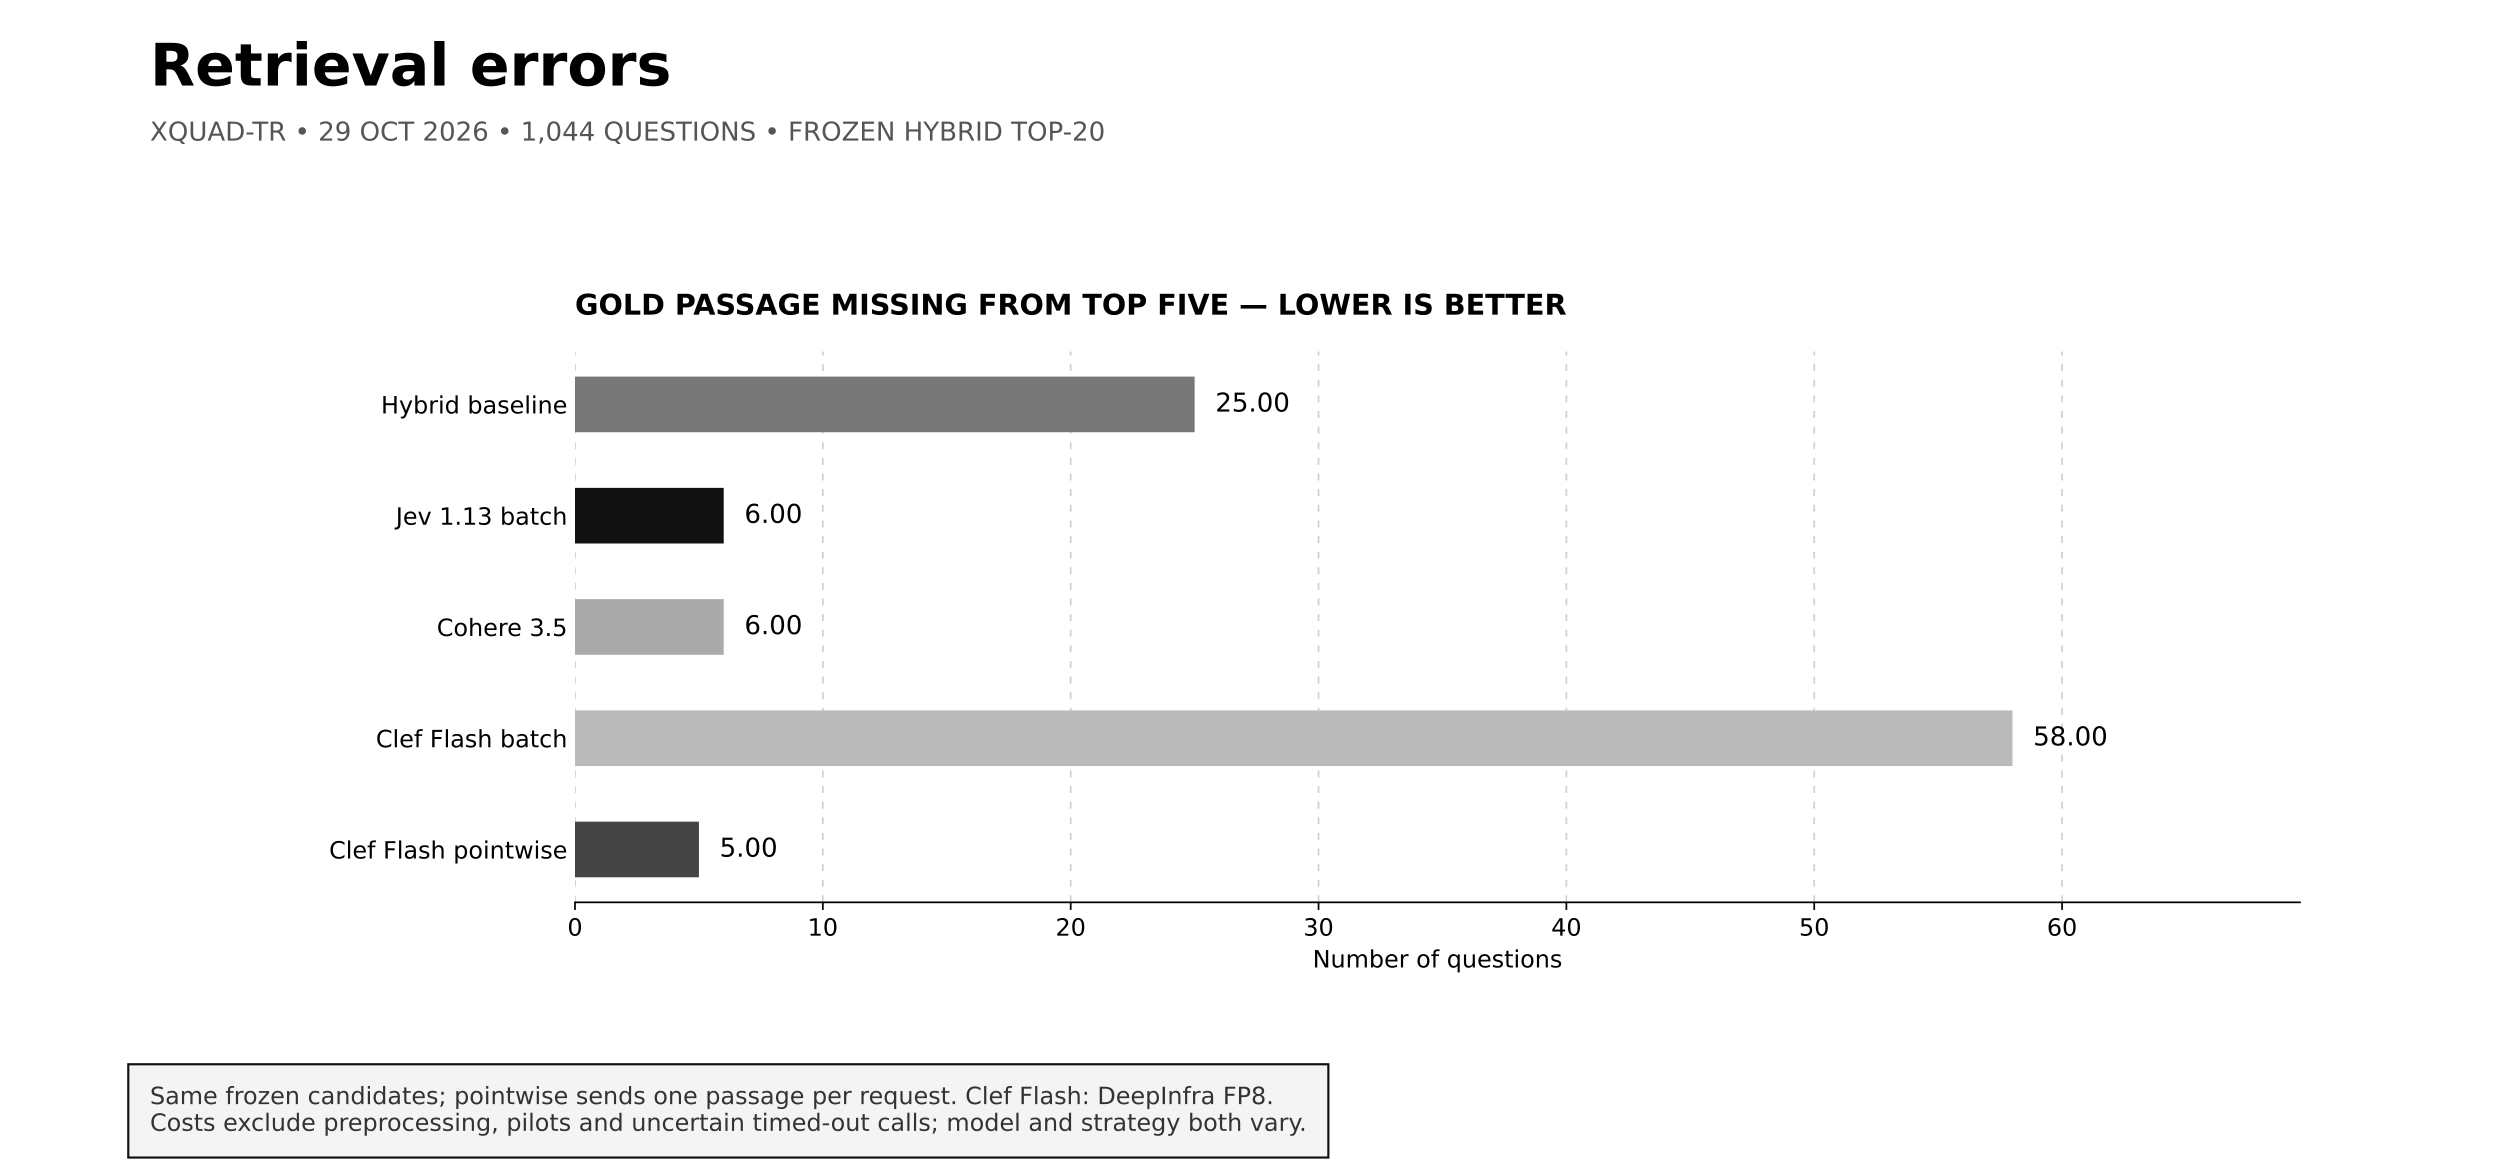
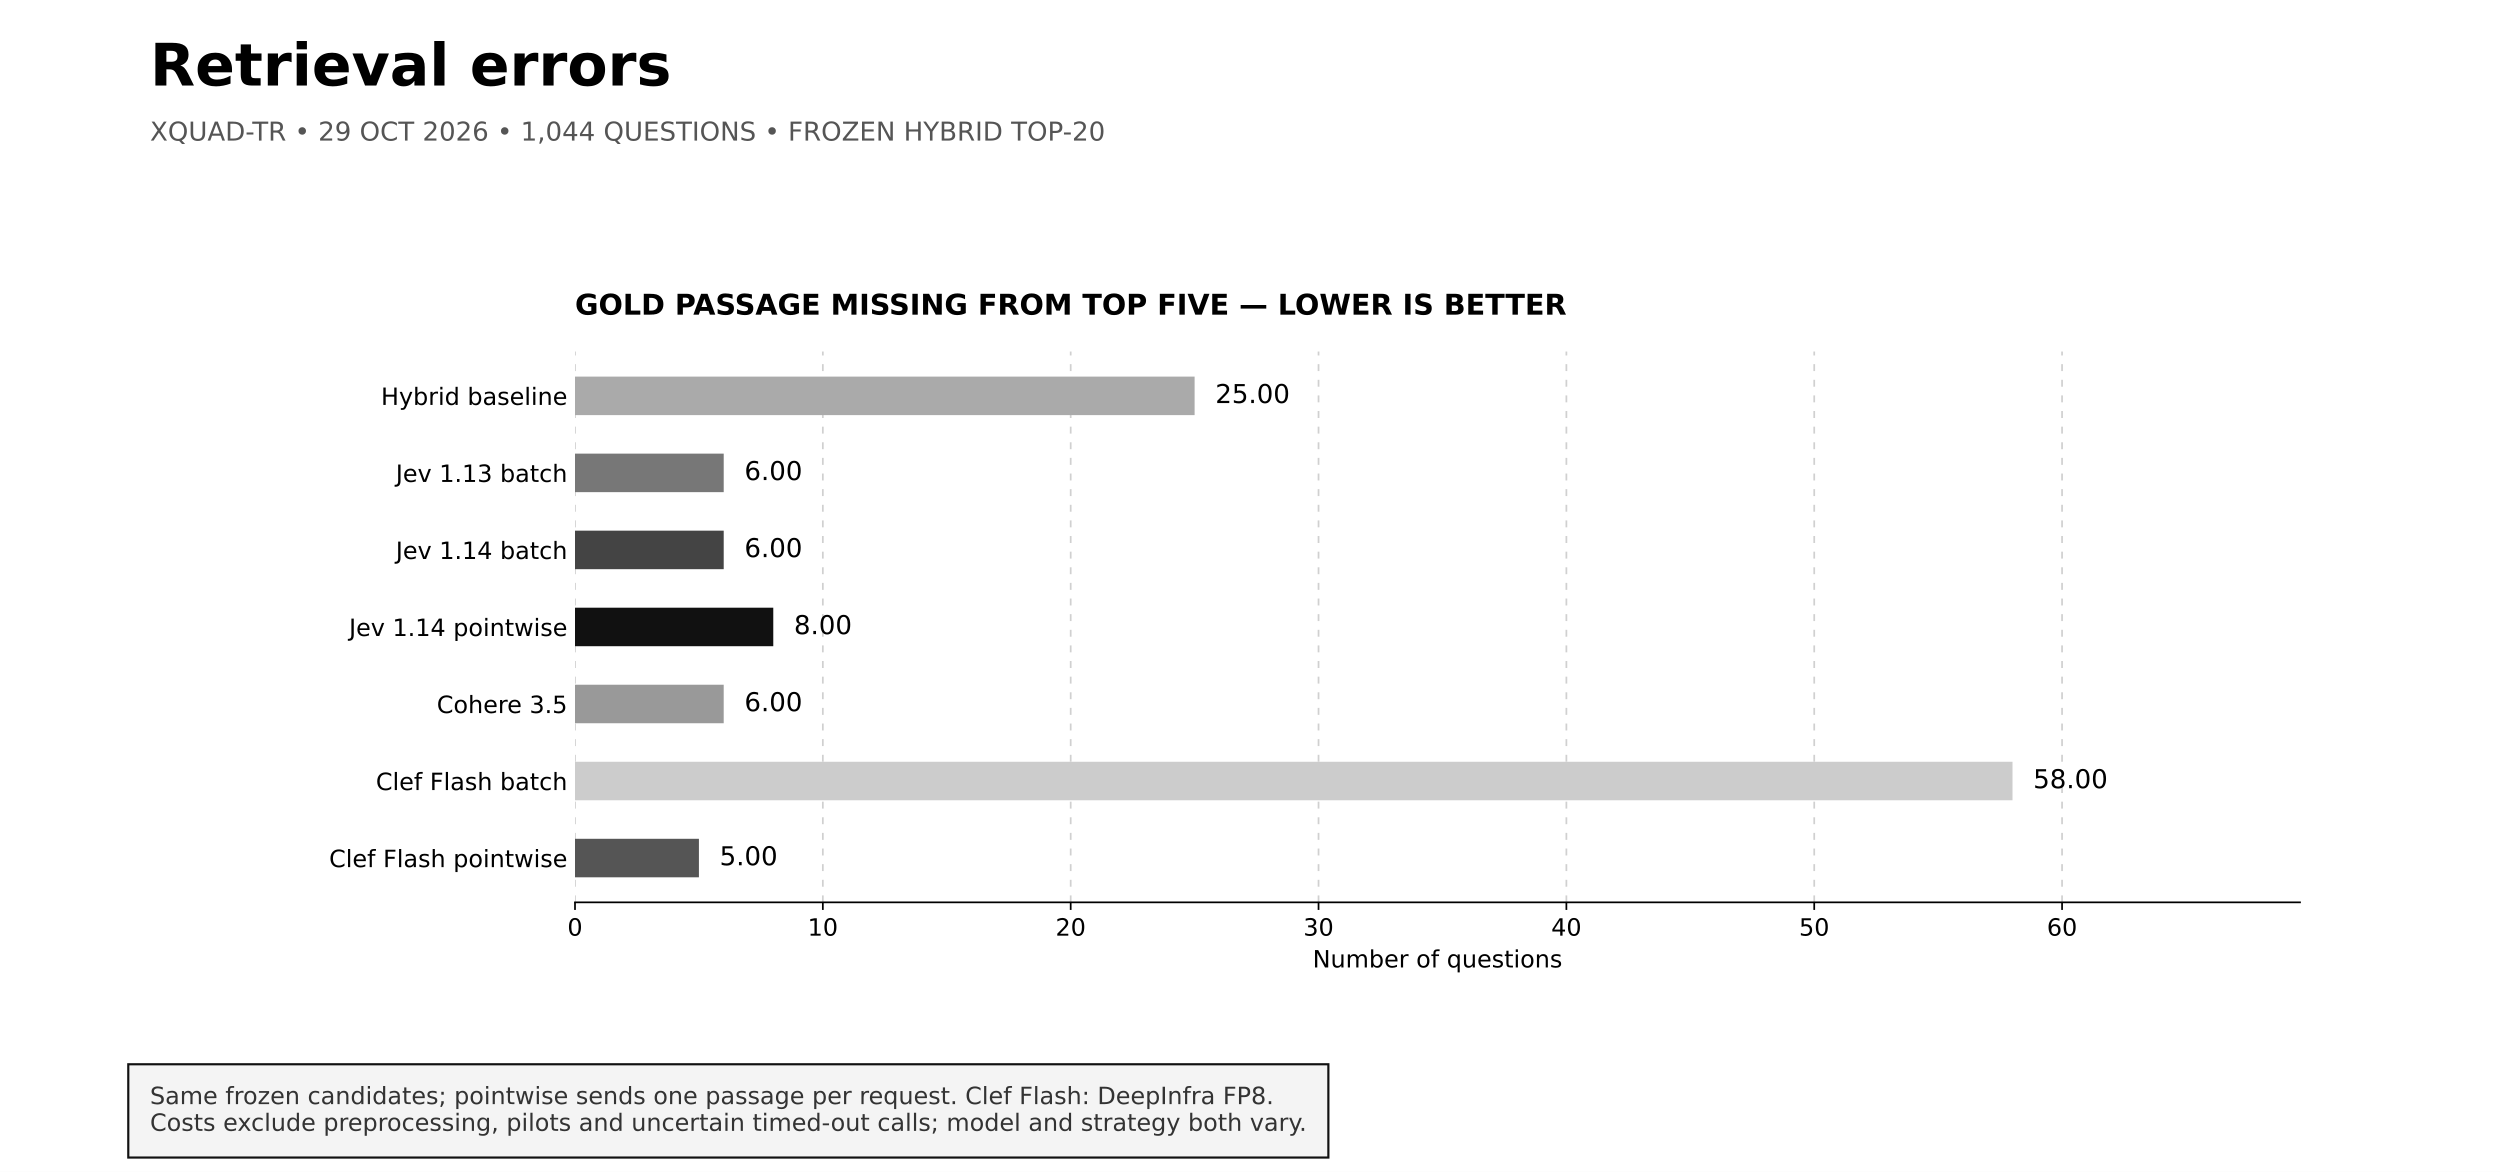
<svg xmlns="http://www.w3.org/2000/svg" xmlns:xlink="http://www.w3.org/1999/xlink" width="1152pt" height="540pt" viewBox="0 0 1152 540" version="1.1">
  <defs>
    <style type="text/css">*{stroke-linejoin: round; stroke-linecap: butt}</style>
  </defs>
  <g id="figure_1">
    <g id="patch_1">
      <path d="M 0 540 L 1152 540 L 1152 0 L 0 0 z " style="fill: #ffffff" />
    </g>
    <g id="axes_1">
      <g id="patch_2">
        <path d="M 264.96 415.8 L 1059.84 415.8 L 1059.84 162 L 264.96 162 z " style="fill: #ffffff" />
      </g>
      <g id="matplotlib.axis_1">
        <g id="xtick_1">
          <g id="line2d_1">
            <path d="M 264.96 415.8 L 264.96 162 " clip-path="url(#pfc490dd623)" style="fill: none; stroke-dasharray: 3.2,4; stroke-dashoffset: 0; stroke: #d0d0d0; stroke-width: 0.8" />
          </g>
          <g id="line2d_2">
            <defs>
              <path id="m28c843591a" d="M 0 0 L 0 3.5 " style="stroke: #000000; stroke-width: 0.8" />
            </defs>
            <g>
              <use xlink:href="#m28c843591a" x="264.96" y="415.8" style="stroke: #000000; stroke-width: 0.8" />
            </g>
          </g>
          <g id="text_1">
            <text style="font-size: 11px; font-family: 'DejaVu Sans'; text-anchor: middle" x="264.96" y="431.158" transform="rotate(-0 264.96 431.1583)">0</text>
          </g>
        </g>
        <g id="xtick_2">
          <g id="line2d_3">
            <path d="M 379.167 415.8 L 379.167 162 " clip-path="url(#pfc490dd623)" style="fill: none; stroke-dasharray: 3.2,4; stroke-dashoffset: 0; stroke: #d0d0d0; stroke-width: 0.8" />
          </g>
          <g id="line2d_4">
            <g>
              <use xlink:href="#m28c843591a" x="379.167" y="415.8" style="stroke: #000000; stroke-width: 0.8" />
            </g>
          </g>
          <g id="text_2">
            <text style="font-size: 11px; font-family: 'DejaVu Sans'; text-anchor: middle" x="379.167" y="431.158" transform="rotate(-0 379.1669 431.1583)">10</text>
          </g>
        </g>
        <g id="xtick_3">
          <g id="line2d_5">
            <path d="M 493.374 415.8 L 493.374 162 " clip-path="url(#pfc490dd623)" style="fill: none; stroke-dasharray: 3.2,4; stroke-dashoffset: 0; stroke: #d0d0d0; stroke-width: 0.8" />
          </g>
          <g id="line2d_6">
            <g>
              <use xlink:href="#m28c843591a" x="493.374" y="415.8" style="stroke: #000000; stroke-width: 0.8" />
            </g>
          </g>
          <g id="text_3">
            <text style="font-size: 11px; font-family: 'DejaVu Sans'; text-anchor: middle" x="493.374" y="431.158" transform="rotate(-0 493.3738 431.1583)">20</text>
          </g>
        </g>
        <g id="xtick_4">
          <g id="line2d_7">
            <path d="M 607.581 415.8 L 607.581 162 " clip-path="url(#pfc490dd623)" style="fill: none; stroke-dasharray: 3.2,4; stroke-dashoffset: 0; stroke: #d0d0d0; stroke-width: 0.8" />
          </g>
          <g id="line2d_8">
            <g>
              <use xlink:href="#m28c843591a" x="607.581" y="415.8" style="stroke: #000000; stroke-width: 0.8" />
            </g>
          </g>
          <g id="text_4">
            <text style="font-size: 11px; font-family: 'DejaVu Sans'; text-anchor: middle" x="607.581" y="431.158" transform="rotate(-0 607.5807 431.1583)">30</text>
          </g>
        </g>
        <g id="xtick_5">
          <g id="line2d_9">
            <path d="M 721.788 415.8 L 721.788 162 " clip-path="url(#pfc490dd623)" style="fill: none; stroke-dasharray: 3.2,4; stroke-dashoffset: 0; stroke: #d0d0d0; stroke-width: 0.8" />
          </g>
          <g id="line2d_10">
            <g>
              <use xlink:href="#m28c843591a" x="721.788" y="415.8" style="stroke: #000000; stroke-width: 0.8" />
            </g>
          </g>
          <g id="text_5">
            <text style="font-size: 11px; font-family: 'DejaVu Sans'; text-anchor: middle" x="721.788" y="431.158" transform="rotate(-0 721.7876 431.1583)">40</text>
          </g>
        </g>
        <g id="xtick_6">
          <g id="line2d_11">
            <path d="M 835.994 415.8 L 835.994 162 " clip-path="url(#pfc490dd623)" style="fill: none; stroke-dasharray: 3.2,4; stroke-dashoffset: 0; stroke: #d0d0d0; stroke-width: 0.8" />
          </g>
          <g id="line2d_12">
            <g>
              <use xlink:href="#m28c843591a" x="835.994" y="415.8" style="stroke: #000000; stroke-width: 0.8" />
            </g>
          </g>
          <g id="text_6">
            <text style="font-size: 11px; font-family: 'DejaVu Sans'; text-anchor: middle" x="835.994" y="431.158" transform="rotate(-0 835.9945 431.1583)">50</text>
          </g>
        </g>
        <g id="xtick_7">
          <g id="line2d_13">
            <path d="M 950.201 415.8 L 950.201 162 " clip-path="url(#pfc490dd623)" style="fill: none; stroke-dasharray: 3.2,4; stroke-dashoffset: 0; stroke: #d0d0d0; stroke-width: 0.8" />
          </g>
          <g id="line2d_14">
            <g>
              <use xlink:href="#m28c843591a" x="950.201" y="415.8" style="stroke: #000000; stroke-width: 0.8" />
            </g>
          </g>
          <g id="text_7">
            <text style="font-size: 11px; font-family: 'DejaVu Sans'; text-anchor: middle" x="950.201" y="431.158" transform="rotate(-0 950.2014 431.1583)">60</text>
          </g>
        </g>
        <g id="text_8">
          <text style="font-size: 11px; font-family: 'DejaVu Sans'; text-anchor: middle" x="662.4" y="445.804" transform="rotate(-0 662.4 445.8042)">Number of questions</text>
        </g>
      </g>
      <g id="matplotlib.axis_2">
        <g id="ytick_1">
          <g id="line2d_15" />
          <g id="text_9">
-             <text style="font-size: 11px; font-family: 'DejaVu Sans'; text-anchor: end" x="261.46" y="190.534" transform="rotate(-0 261.46 190.5337)">Hybrid baseline</text>
+             <text style="font-size: 11px; font-family: 'DejaVu Sans'; text-anchor: end" x="261.46" y="186.59" transform="rotate(-0 261.46 186.5896)">Hybrid baseline</text>
          </g>
        </g>
        <g id="ytick_2">
          <g id="line2d_16" />
          <g id="text_10">
-             <text style="font-size: 11px; font-family: 'DejaVu Sans'; text-anchor: end" x="261.46" y="241.806" transform="rotate(-0 261.46 241.8064)">Jev 1.13 batch</text>
+             <text style="font-size: 11px; font-family: 'DejaVu Sans'; text-anchor: end" x="261.46" y="222.086" transform="rotate(-0 261.46 222.0861)">Jev 1.13 batch</text>
          </g>
        </g>
        <g id="ytick_3">
          <g id="line2d_17" />
          <g id="text_11">
-             <text style="font-size: 11px; font-family: 'DejaVu Sans'; text-anchor: end" x="261.46" y="293.079" transform="rotate(-0 261.46 293.0791)">Cohere 3.5</text>
+             <text style="font-size: 11px; font-family: 'DejaVu Sans'; text-anchor: end" x="261.46" y="257.583" transform="rotate(-0 261.46 257.5826)">Jev 1.14 batch</text>
          </g>
        </g>
        <g id="ytick_4">
          <g id="line2d_18" />
          <g id="text_12">
-             <text style="font-size: 11px; font-family: 'DejaVu Sans'; text-anchor: end" x="261.46" y="344.352" transform="rotate(-0 261.46 344.3519)">Clef Flash batch</text>
+             <text style="font-size: 11px; font-family: 'DejaVu Sans'; text-anchor: end" x="261.46" y="293.079" transform="rotate(-0 261.46 293.0791)">Jev 1.14 pointwise</text>
          </g>
        </g>
        <g id="ytick_5">
          <g id="line2d_19" />
          <g id="text_13">
-             <text style="font-size: 11px; font-family: 'DejaVu Sans'; text-anchor: end" x="261.46" y="395.625" transform="rotate(-0 261.46 395.6246)">Clef Flash pointwise</text>
+             <text style="font-size: 11px; font-family: 'DejaVu Sans'; text-anchor: end" x="261.46" y="328.576" transform="rotate(-0 261.46 328.5756)">Cohere 3.5</text>
+           </g>
+         </g>
+         <g id="ytick_6">
+           <g id="line2d_20" />
+           <g id="text_14">
+             <text style="font-size: 11px; font-family: 'DejaVu Sans'; text-anchor: end" x="261.46" y="364.072" transform="rotate(-0 261.46 364.0721)">Clef Flash batch</text>
+           </g>
+         </g>
+         <g id="ytick_7">
+           <g id="line2d_21" />
+           <g id="text_15">
+             <text style="font-size: 11px; font-family: 'DejaVu Sans'; text-anchor: end" x="261.46" y="399.569" transform="rotate(-0 261.46 399.5687)">Clef Flash pointwise</text>
          </g>
        </g>
      </g>
      <g id="patch_3">
-         <path d="M 264.96 173.536 L 550.477 173.536 L 550.477 199.173 L 264.96 199.173 z " clip-path="url(#pfc490dd623)" style="fill: #777777" />
+         <path d="M 264.96 173.536 L 550.477 173.536 L 550.477 191.285 L 264.96 191.285 z " clip-path="url(#pfc490dd623)" style="fill: #aaaaaa" />
      </g>
      <g id="patch_4">
-         <path d="M 264.96 224.809 L 333.484 224.809 L 333.484 250.445 L 264.96 250.445 z " clip-path="url(#pfc490dd623)" style="fill: #111111" />
+         <path d="M 264.96 209.033 L 333.484 209.033 L 333.484 226.781 L 264.96 226.781 z " clip-path="url(#pfc490dd623)" style="fill: #777777" />
      </g>
      <g id="patch_5">
-         <path d="M 264.96 276.082 L 333.484 276.082 L 333.484 301.718 L 264.96 301.718 z " clip-path="url(#pfc490dd623)" style="fill: #aaaaaa" />
+         <path d="M 264.96 244.529 L 333.484 244.529 L 333.484 262.278 L 264.96 262.278 z " clip-path="url(#pfc490dd623)" style="fill: #444444" />
      </g>
      <g id="patch_6">
-         <path d="M 264.96 327.355 L 927.36 327.355 L 927.36 352.991 L 264.96 352.991 z " clip-path="url(#pfc490dd623)" style="fill: #bbbbbb" />
+         <path d="M 264.96 280.026 L 356.326 280.026 L 356.326 297.774 L 264.96 297.774 z " clip-path="url(#pfc490dd623)" style="fill: #111111" />
      </g>
      <g id="patch_7">
-         <path d="M 264.96 378.627 L 322.063 378.627 L 322.063 404.264 L 264.96 404.264 z " clip-path="url(#pfc490dd623)" style="fill: #444444" />
+         <path d="M 264.96 315.522 L 333.484 315.522 L 333.484 333.271 L 264.96 333.271 z " clip-path="url(#pfc490dd623)" style="fill: #999999" />
      </g>
      <g id="patch_8">
+         <path d="M 264.96 351.019 L 927.36 351.019 L 927.36 368.767 L 264.96 368.767 z " clip-path="url(#pfc490dd623)" style="fill: #cccccc" />
+       </g>
+       <g id="patch_9">
+         <path d="M 264.96 386.515 L 322.063 386.515 L 322.063 404.264 L 264.96 404.264 z " clip-path="url(#pfc490dd623)" style="fill: #555555" />
+       </g>
+       <g id="patch_10">
        <path d="M 264.96 415.8 L 1059.84 415.8 " style="fill: none; stroke: #000000; stroke-width: 0.8; stroke-linejoin: miter; stroke-linecap: square" />
      </g>
-       <g id="text_14">
-         <text style="font-size: 12px; font-family: 'DejaVu Sans'; text-anchor: start" x="560.016" y="189.666" transform="rotate(-0 560.0158 189.6658)">25.00</text>
-       </g>
-       <g id="text_15">
-         <text style="font-size: 12px; font-family: 'DejaVu Sans'; text-anchor: start" x="343.023" y="240.939" transform="rotate(-0 343.0227 240.9385)">6.00</text>
-       </g>
      <g id="text_16">
-         <text style="font-size: 12px; font-family: 'DejaVu Sans'; text-anchor: start" x="343.023" y="292.211" transform="rotate(-0 343.0227 292.2113)">6.00</text>
+         <text style="font-size: 12px; font-family: 'DejaVu Sans'; text-anchor: start" x="560.016" y="185.722" transform="rotate(-0 560.0158 185.7217)">25.00</text>
      </g>
      <g id="text_17">
-         <text style="font-size: 12px; font-family: 'DejaVu Sans'; text-anchor: start" x="936.899" y="343.484" transform="rotate(-0 936.8986 343.484)">58.00</text>
+         <text style="font-size: 12px; font-family: 'DejaVu Sans'; text-anchor: start" x="343.023" y="221.218" transform="rotate(-0 343.0227 221.2182)">6.00</text>
      </g>
      <g id="text_18">
-         <text style="font-size: 12px; font-family: 'DejaVu Sans'; text-anchor: start" x="331.602" y="394.757" transform="rotate(-0 331.602 394.7567)">5.00</text>
+         <text style="font-size: 12px; font-family: 'DejaVu Sans'; text-anchor: start" x="343.023" y="256.715" transform="rotate(-0 343.0227 256.7147)">6.00</text>
      </g>
      <g id="text_19">
+         <text style="font-size: 12px; font-family: 'DejaVu Sans'; text-anchor: start" x="365.864" y="292.211" transform="rotate(-0 365.8641 292.2113)">8.00</text>
+       </g>
+       <g id="text_20">
+         <text style="font-size: 12px; font-family: 'DejaVu Sans'; text-anchor: start" x="343.023" y="327.708" transform="rotate(-0 343.0227 327.7078)">6.00</text>
+       </g>
+       <g id="text_21">
+         <text style="font-size: 12px; font-family: 'DejaVu Sans'; text-anchor: start" x="936.899" y="363.204" transform="rotate(-0 936.8986 363.2043)">58.00</text>
+       </g>
+       <g id="text_22">
+         <text style="font-size: 12px; font-family: 'DejaVu Sans'; text-anchor: start" x="331.602" y="398.701" transform="rotate(-0 331.602 398.7008)">5.00</text>
+       </g>
+       <g id="text_23">
        <text style="font-weight: 700; font-size: 13.2px; font-family: 'DejaVu Sans'; text-anchor: start" x="264.96" y="145" transform="rotate(-0 264.96 145)">GOLD PASSAGE MISSING FROM TOP FIVE — LOWER IS BETTER</text>
      </g>
    </g>
-     <g id="text_20">
+     <g id="text_24">
      <text style="font-weight: 700; font-size: 27px; font-family: 'DejaVu Sans'; text-anchor: start" x="69.12" y="39.416" transform="rotate(-0 69.12 39.41578)">Retrieval errors</text>
    </g>
-     <g id="text_21">
+     <g id="text_25">
      <text style="font-size: 12px; font-family: 'DejaVu Sans'; text-anchor: start; fill: #555555" x="69.12" y="64.8" transform="rotate(-0 69.12 64.8)">XQUAD-TR  •  29 OCT 2026  •  1,044 QUESTIONS  •  FROZEN HYBRID TOP-20</text>
    </g>
-     <g id="text_22">
-       <g id="patch_9">
+     <g id="text_26">
+       <g id="patch_11">
        <path d="M 59.11 533.398 L 612.111 533.398 L 612.111 490.414 L 59.11 490.414 z " style="fill: #f4f4f4; stroke: #111111; stroke-linejoin: miter" />
      </g>
      <text style="font-size: 11px; font-family: 'DejaVu Sans'; fill: #333333" transform="translate(69.12 508.7824)">Same frozen candidates; pointwise sends one passage per request. Clef Flash: DeepInfra FP8.</text>
      <text style="font-size: 11px; font-family: 'DejaVu Sans'; fill: #333333" transform="translate(69.12 521.1)">Costs exclude preprocessing, pilots and uncertain timed-out calls; model and strategy both vary.</text>
    </g>
  </g>
  <defs>
    <clipPath id="pfc490dd623">
      <rect x="264.96" y="162" width="794.88" height="253.8" />
    </clipPath>
  </defs>
</svg>
